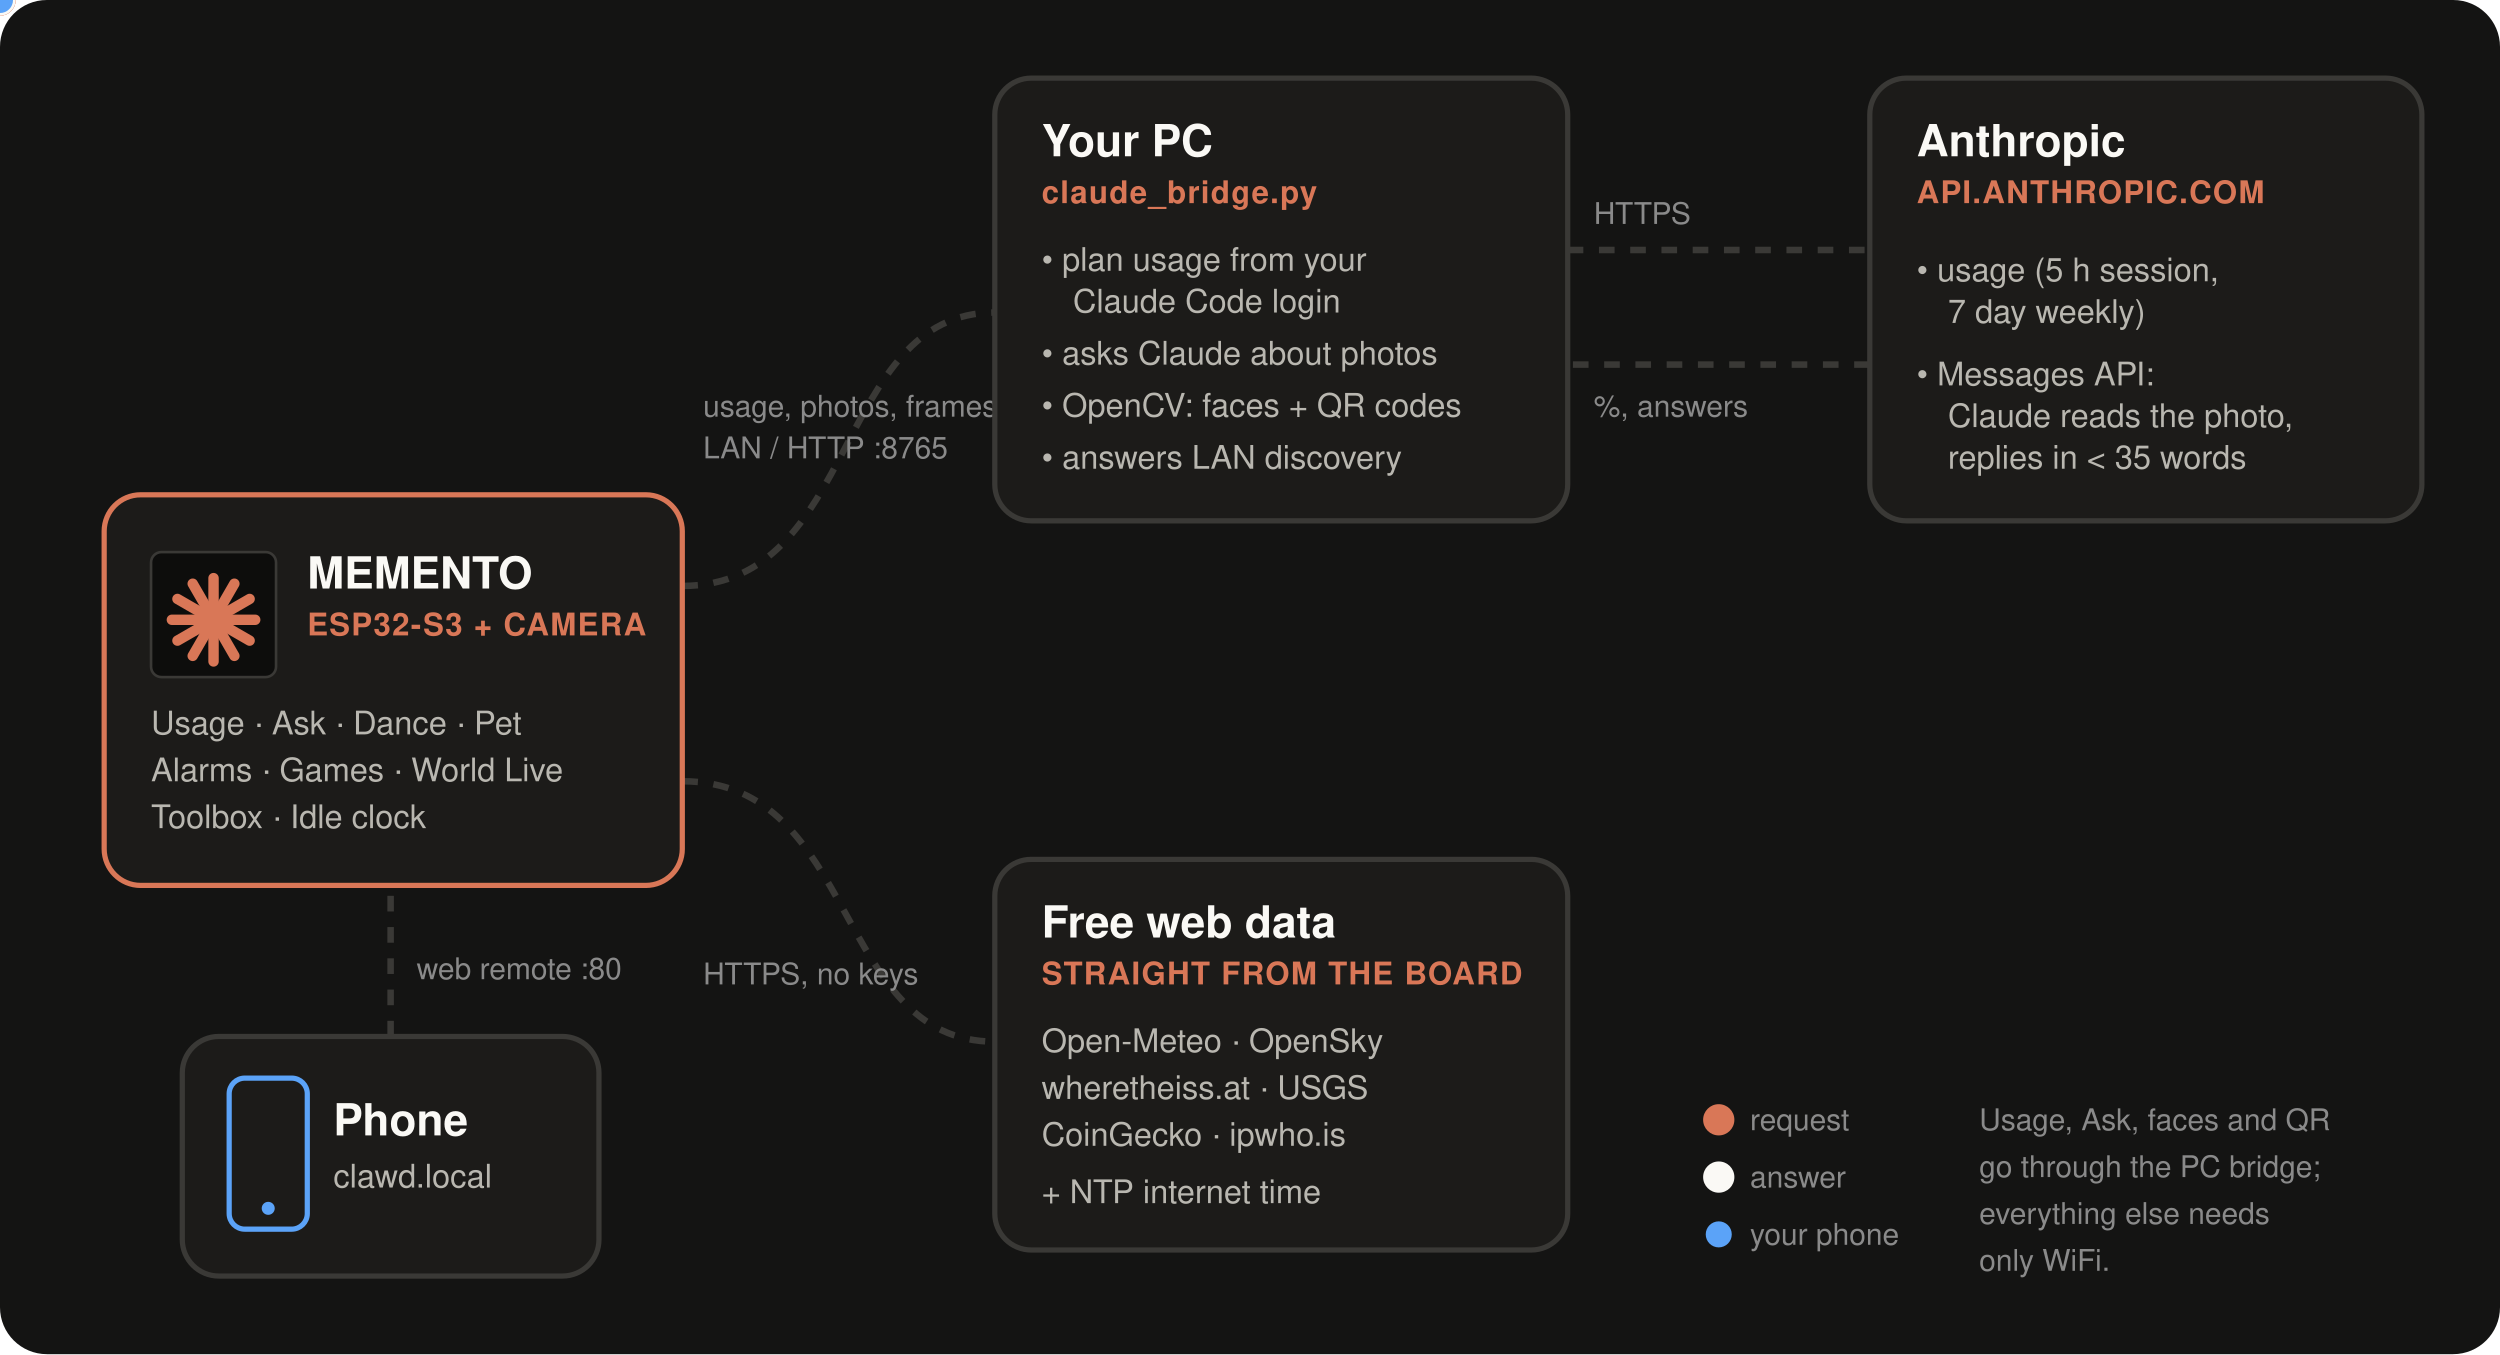
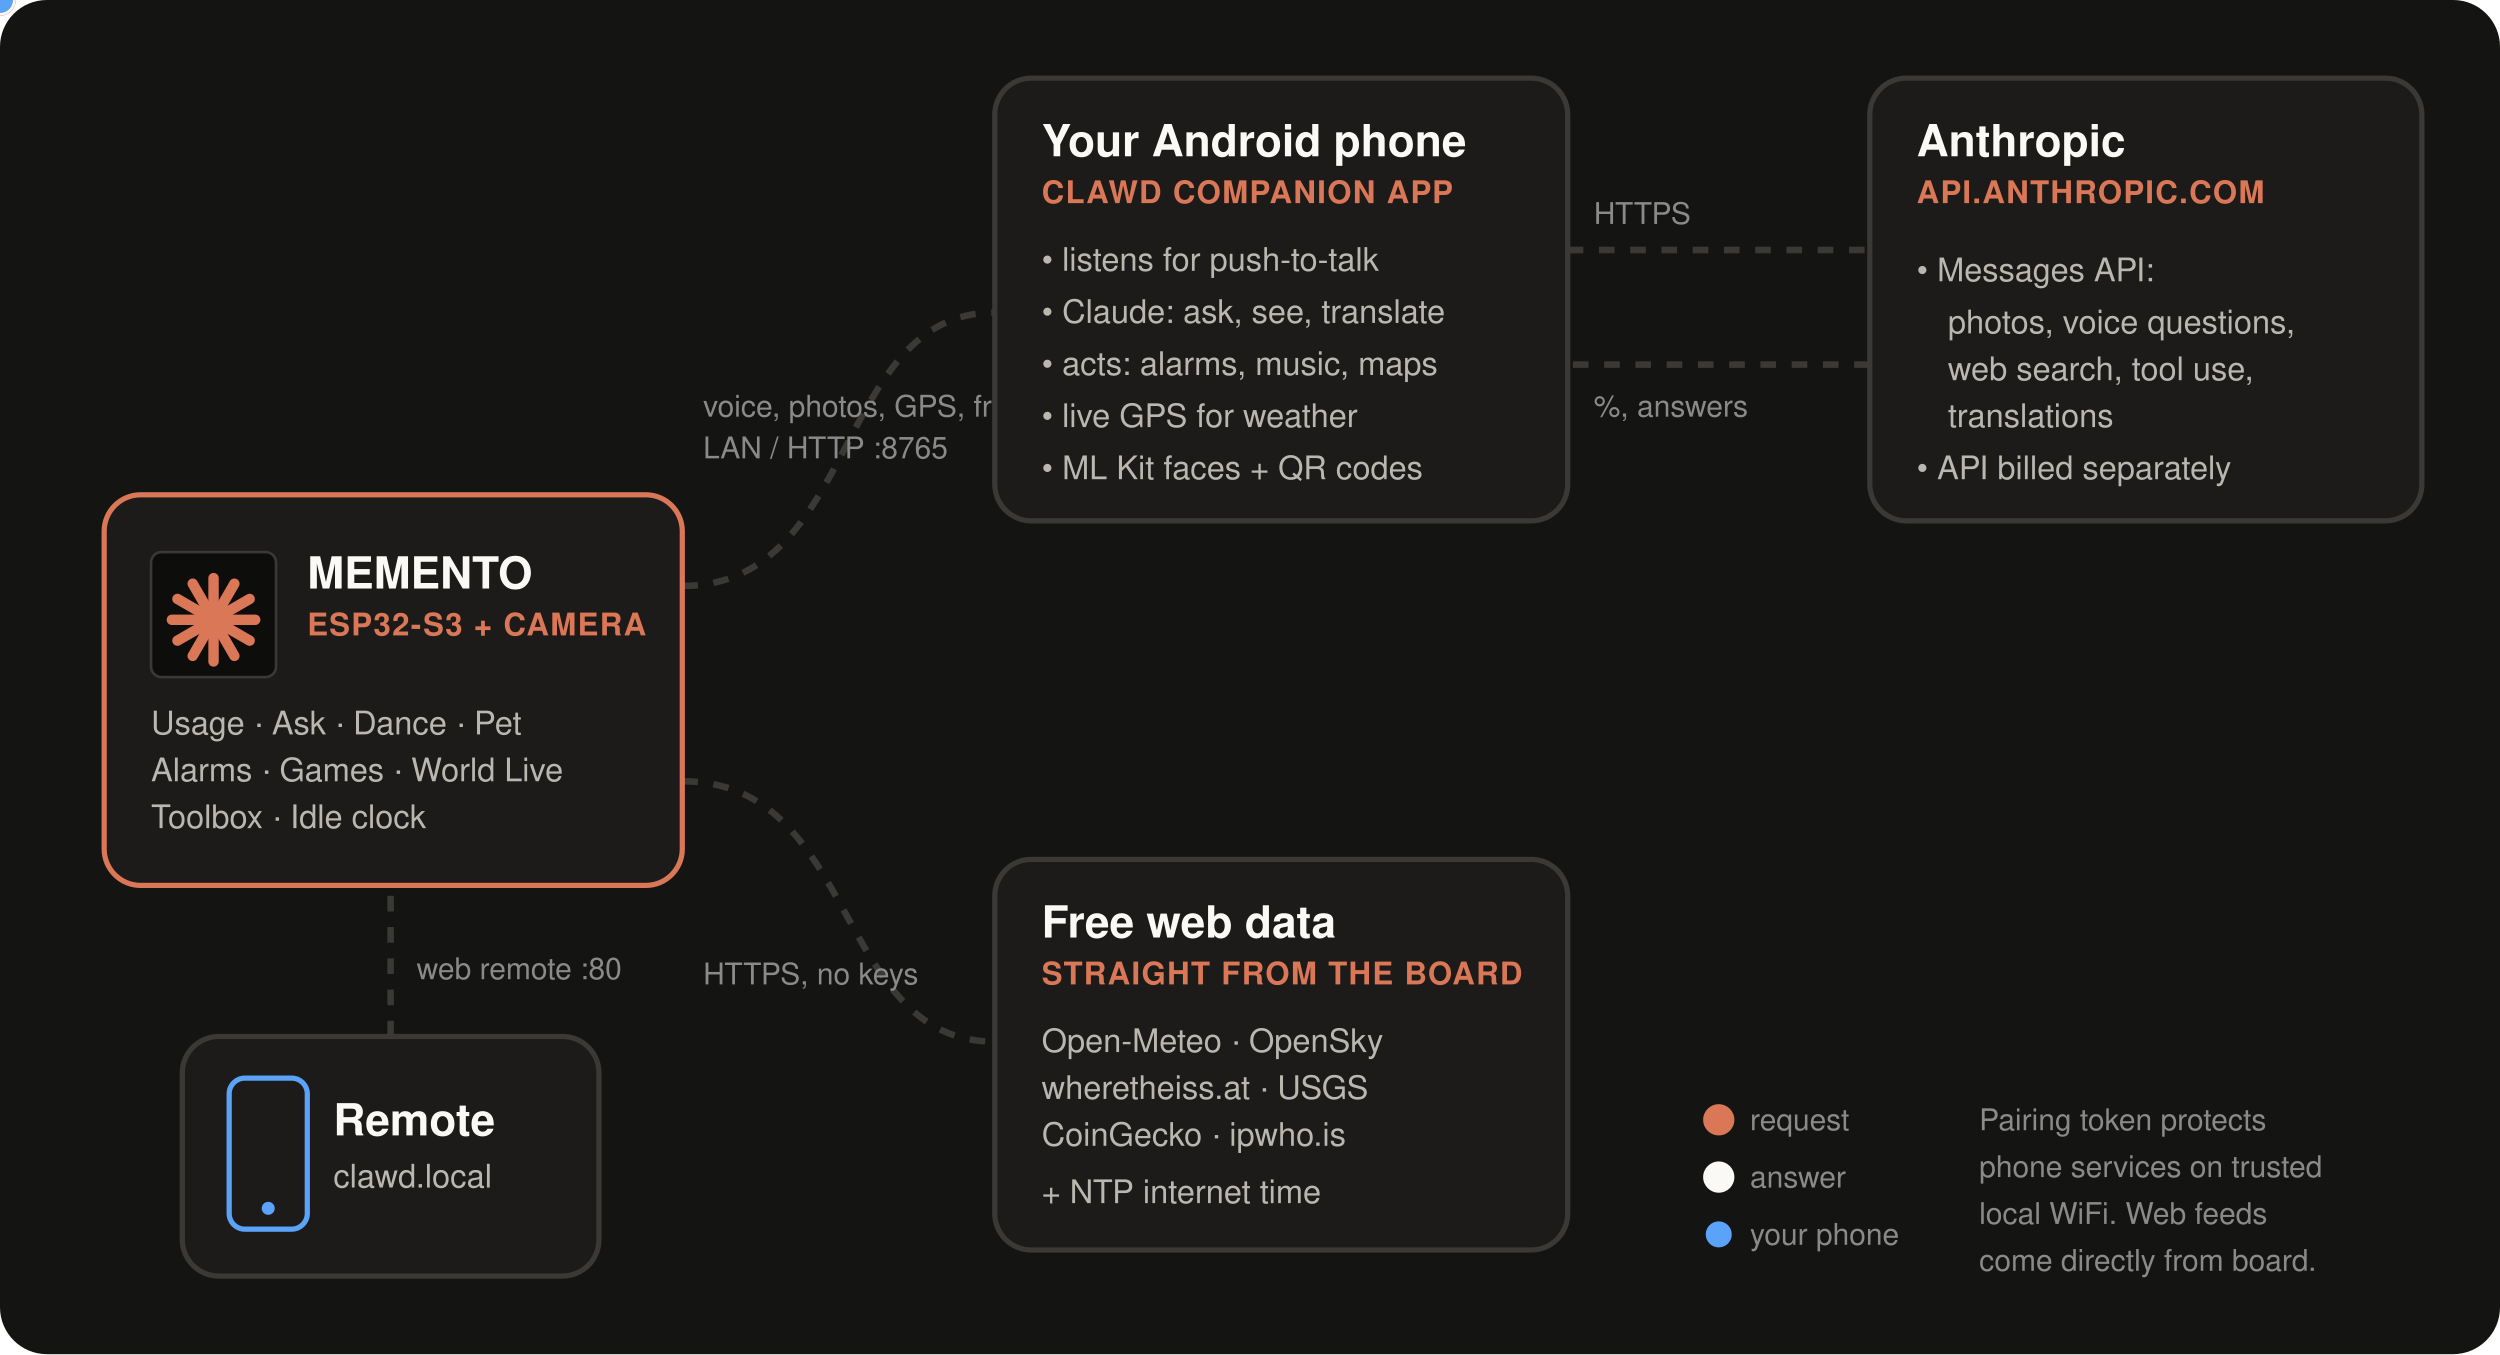
<svg xmlns="http://www.w3.org/2000/svg" viewBox="0 0 960 520" width="960" height="520" font-family="Segoe UI, Helvetica, Arial, sans-serif">
  <style>
    .box { fill: #1c1b19; stroke: #3a3936; stroke-width: 2; }
    .hot { stroke: #d97757; }
    .title { fill: #faf9f5; font-size: 17px; font-weight: 700; }
    .sub { fill: #d97757; font-size: 12px; font-weight: 600; letter-spacing: .5px; }
    .item { fill: #b9b7b0; font-size: 12.5px; }
    .label { fill: #8a8a8a; font-size: 11.5px; }
    .wire { fill: none; stroke: #3a3936; stroke-width: 2.5; stroke-dasharray: 6 6; }
    .flow { animation: dash 1.2s linear infinite; }
    @keyframes dash { to { stroke-dashoffset: -24; } }
    .spin { transform-origin: 82px 238px; animation: spin 6s linear infinite; }
    @keyframes spin { to { transform: rotate(360deg); } }
    .blink { animation: blink 2.4s steps(1) infinite; }
    @keyframes blink { 0%, 92% { opacity: 1; } 93%, 100% { opacity: 0; } }
  </style>
  <rect width="960" height="520" rx="18" fill="#141413" />
  <path id="w1" class="wire flow" d="M262 225 C 330 225, 320 120, 382 120" />
  <path id="w2" class="wire flow" d="M602 96 L 718 96" />
  <path id="w2b" class="wire flow" d="M718 140 L 602 140" />
  <path id="w3" class="wire flow" d="M262 300 C 330 300, 320 400, 382 400" />
  <path id="w4" class="wire flow" d="M150 398 L 150 342" />
  <circle r="6" fill="#d97757">
    <animateMotion dur="2.4s" repeatCount="indefinite">
      <mpath href="#w1" />
    </animateMotion>
  </circle>
  <circle r="6" fill="#faf9f5">
    <animateMotion dur="2.4s" begin="1.2s" repeatCount="indefinite" keyPoints="1;0" keyTimes="0;1" calcMode="linear">
      <mpath href="#w1" />
    </animateMotion>
  </circle>
  <circle r="6" fill="#d97757">
    <animateMotion dur="1.6s" begin="0.6s" repeatCount="indefinite">
      <mpath href="#w2" />
    </animateMotion>
  </circle>
  <circle r="6" fill="#faf9f5">
    <animateMotion dur="1.6s" begin="1.4s" repeatCount="indefinite">
      <mpath href="#w2b" />
    </animateMotion>
  </circle>
  <circle r="6" fill="#d97757">
    <animateMotion dur="2.8s" repeatCount="indefinite">
      <mpath href="#w3" />
    </animateMotion>
  </circle>
  <circle r="6" fill="#faf9f5">
    <animateMotion dur="2.8s" begin="1.4s" repeatCount="indefinite" keyPoints="1;0" keyTimes="0;1" calcMode="linear">
      <mpath href="#w3" />
    </animateMotion>
  </circle>
  <circle r="5" fill="#5ba3f8">
    <animateMotion dur="1.8s" repeatCount="indefinite">
      <mpath href="#w4" />
    </animateMotion>
  </circle>
-   <text class="label" x="270" y="160">usage, photos, frames</text>
+   <text class="label" x="270" y="160">voice, photos, GPS, frames</text>
  <text class="label" x="270" y="176">LAN / HTTP :8765</text>
  <text class="label" x="612" y="86">HTTPS</text>
  <text class="label" x="612" y="160">%, answers</text>
  <text class="label" x="270" y="378">HTTPS, no keys</text>
  <text class="label" x="160" y="376">web remote :80</text>
  <rect class="box hot" x="40" y="190" width="222" height="150" rx="14" />
  <rect x="58" y="212" width="48" height="48" rx="4" fill="#0d0d0c" stroke="#3a3936" />
  <g class="spin" fill="#d97757">
    <rect x="80" y="220" width="4" height="36" rx="2" />
    <rect x="80" y="220" width="4" height="36" rx="2" transform="rotate(30 82 238)" />
    <rect x="80" y="220" width="4" height="36" rx="2" transform="rotate(60 82 238)" />
    <rect x="80" y="220" width="4" height="36" rx="2" transform="rotate(90 82 238)" />
    <rect x="80" y="220" width="4" height="36" rx="2" transform="rotate(120 82 238)" />
    <rect x="80" y="220" width="4" height="36" rx="2" transform="rotate(150 82 238)" />
  </g>
  <text class="title" x="118" y="226">MEMENTO</text>
  <text class="sub" x="118" y="244">ESP32-S3 + CAMERA</text>
  <text class="item" x="58" y="282">Usage · Ask · Dance · Pet</text>
  <text class="item" x="58" y="300">Alarms · Games · World Live</text>
  <text class="item" x="58" y="318">Toolbox · Idle clock</text>
  <rect class="box" x="382" y="30" width="220" height="170" rx="14" />
-   <text class="title" x="400" y="60">Your PC</text>
-   <text class="sub" x="400" y="78">claude_bridge.py</text>
-   <text class="item" x="400" y="104">• plan usage from your</text>
-   <text class="item" x="412" y="120">Claude Code login</text>
-   <text class="item" x="400" y="140">• asks Claude about photos</text>
-   <text class="item" x="400" y="160">• OpenCV: faces + QR codes</text>
-   <text class="item" x="400" y="180">• answers LAN discovery</text>
+   <text class="title" x="400" y="60">Your Android phone</text>
+   <text class="sub" x="400" y="78">CLAWD COMPANION APP</text>
+   <text class="item" x="400" y="104">• listens for push-to-talk</text>
+   <text class="item" x="400" y="124">• Claude: ask, see, translate</text>
+   <text class="item" x="400" y="144">• acts: alarms, music, maps</text>
+   <text class="item" x="400" y="164">• live GPS for weather</text>
+   <text class="item" x="400" y="184">• ML Kit faces + QR codes</text>
  <rect class="box" x="718" y="30" width="212" height="170" rx="14" />
  <text class="title" x="736" y="60">Anthropic</text>
  <text class="sub" x="736" y="78">API.ANTHROPIC.COM</text>
-   <text class="item" x="736" y="108">• usage (5 h session,</text>
-   <text class="item" x="748" y="124">7 day weekly)</text>
-   <text class="item" x="736" y="148">• Messages API:</text>
-   <text class="item" x="748" y="164">Claude reads the photo,</text>
-   <text class="item" x="748" y="180">replies in &lt; 35 words</text>
+   <text class="item" x="736" y="108">• Messages API:</text>
+   <text class="item" x="748" y="128">photos, voice questions,</text>
+   <text class="item" x="748" y="146">web search, tool use,</text>
+   <text class="item" x="748" y="164">translations</text>
+   <text class="item" x="736" y="184">• API billed separately</text>
  <rect class="box" x="382" y="330" width="220" height="150" rx="14" />
  <text class="title" x="400" y="360">Free web data</text>
  <text class="sub" x="400" y="378">STRAIGHT FROM THE BOARD</text>
  <text class="item" x="400" y="404">Open-Meteo · OpenSky</text>
  <text class="item" x="400" y="422">wheretheiss.at · USGS</text>
  <text class="item" x="400" y="440">CoinGecko · ipwho.is</text>
  <text class="item" x="400" y="462">+ NTP internet time</text>
  <rect class="box" x="70" y="398" width="160" height="92" rx="14" />
  <rect x="88" y="414" width="30" height="58" rx="6" fill="none" stroke="#5ba3f8" stroke-width="2" />
  <circle class="blink" cx="103" cy="464" r="2.5" fill="#5ba3f8" />
-   <text class="title" x="128" y="436">Phone</text>
+   <text class="title" x="128" y="436">Remote</text>
  <text class="item" x="128" y="456">clawd.local</text>
  <circle cx="660" cy="430" r="6" fill="#d97757" />
  <text class="label" x="672" y="434">request</text>
  <circle cx="660" cy="452" r="6" fill="#faf9f5" />
  <text class="label" x="672" y="456">answer</text>
  <circle cx="660" cy="474" r="5" fill="#5ba3f8" />
  <text class="label" x="672" y="478">your phone</text>
-   <text class="label" x="760" y="434">Usage, Ask, faces and QR</text>
-   <text class="label" x="760" y="452">go through the PC bridge;</text>
-   <text class="label" x="760" y="470">everything else needs</text>
-   <text class="label" x="760" y="488">only WiFi.</text>
+   <text class="label" x="760" y="434">Pairing token protects</text>
+   <text class="label" x="760" y="452">phone services on trusted</text>
+   <text class="label" x="760" y="470">local WiFi. Web feeds</text>
+   <text class="label" x="760" y="488">come directly from board.</text>
</svg>
